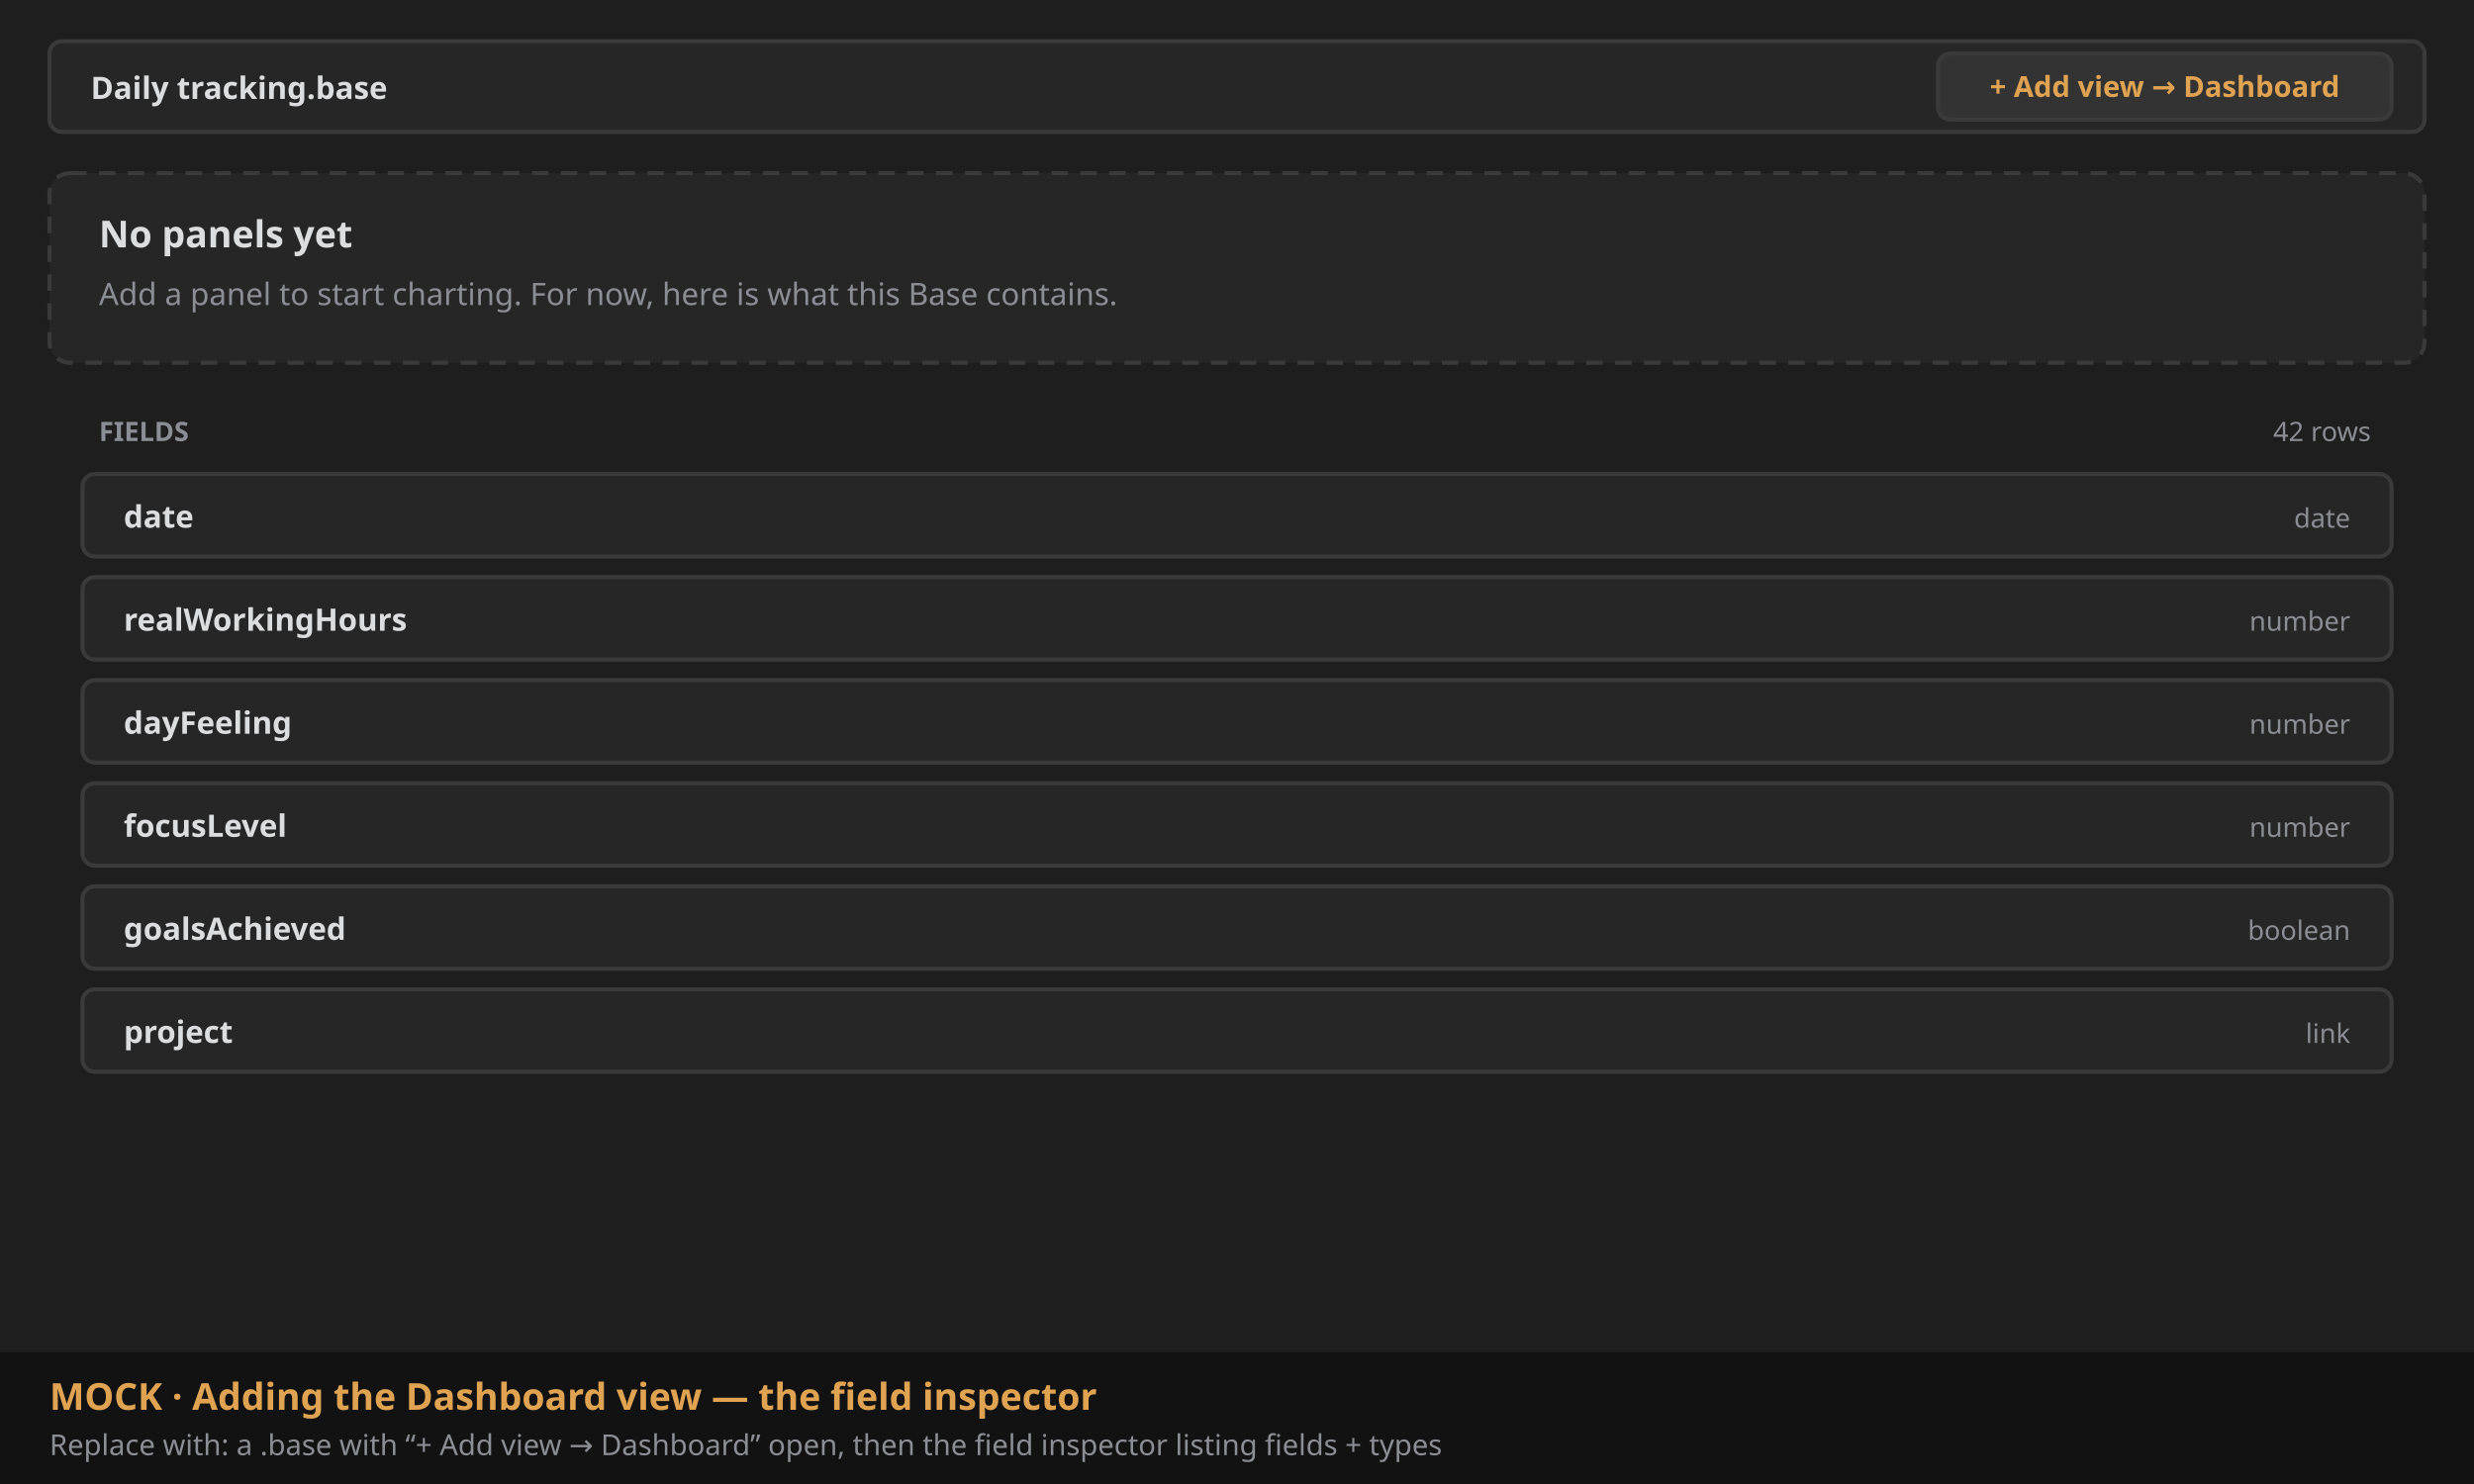
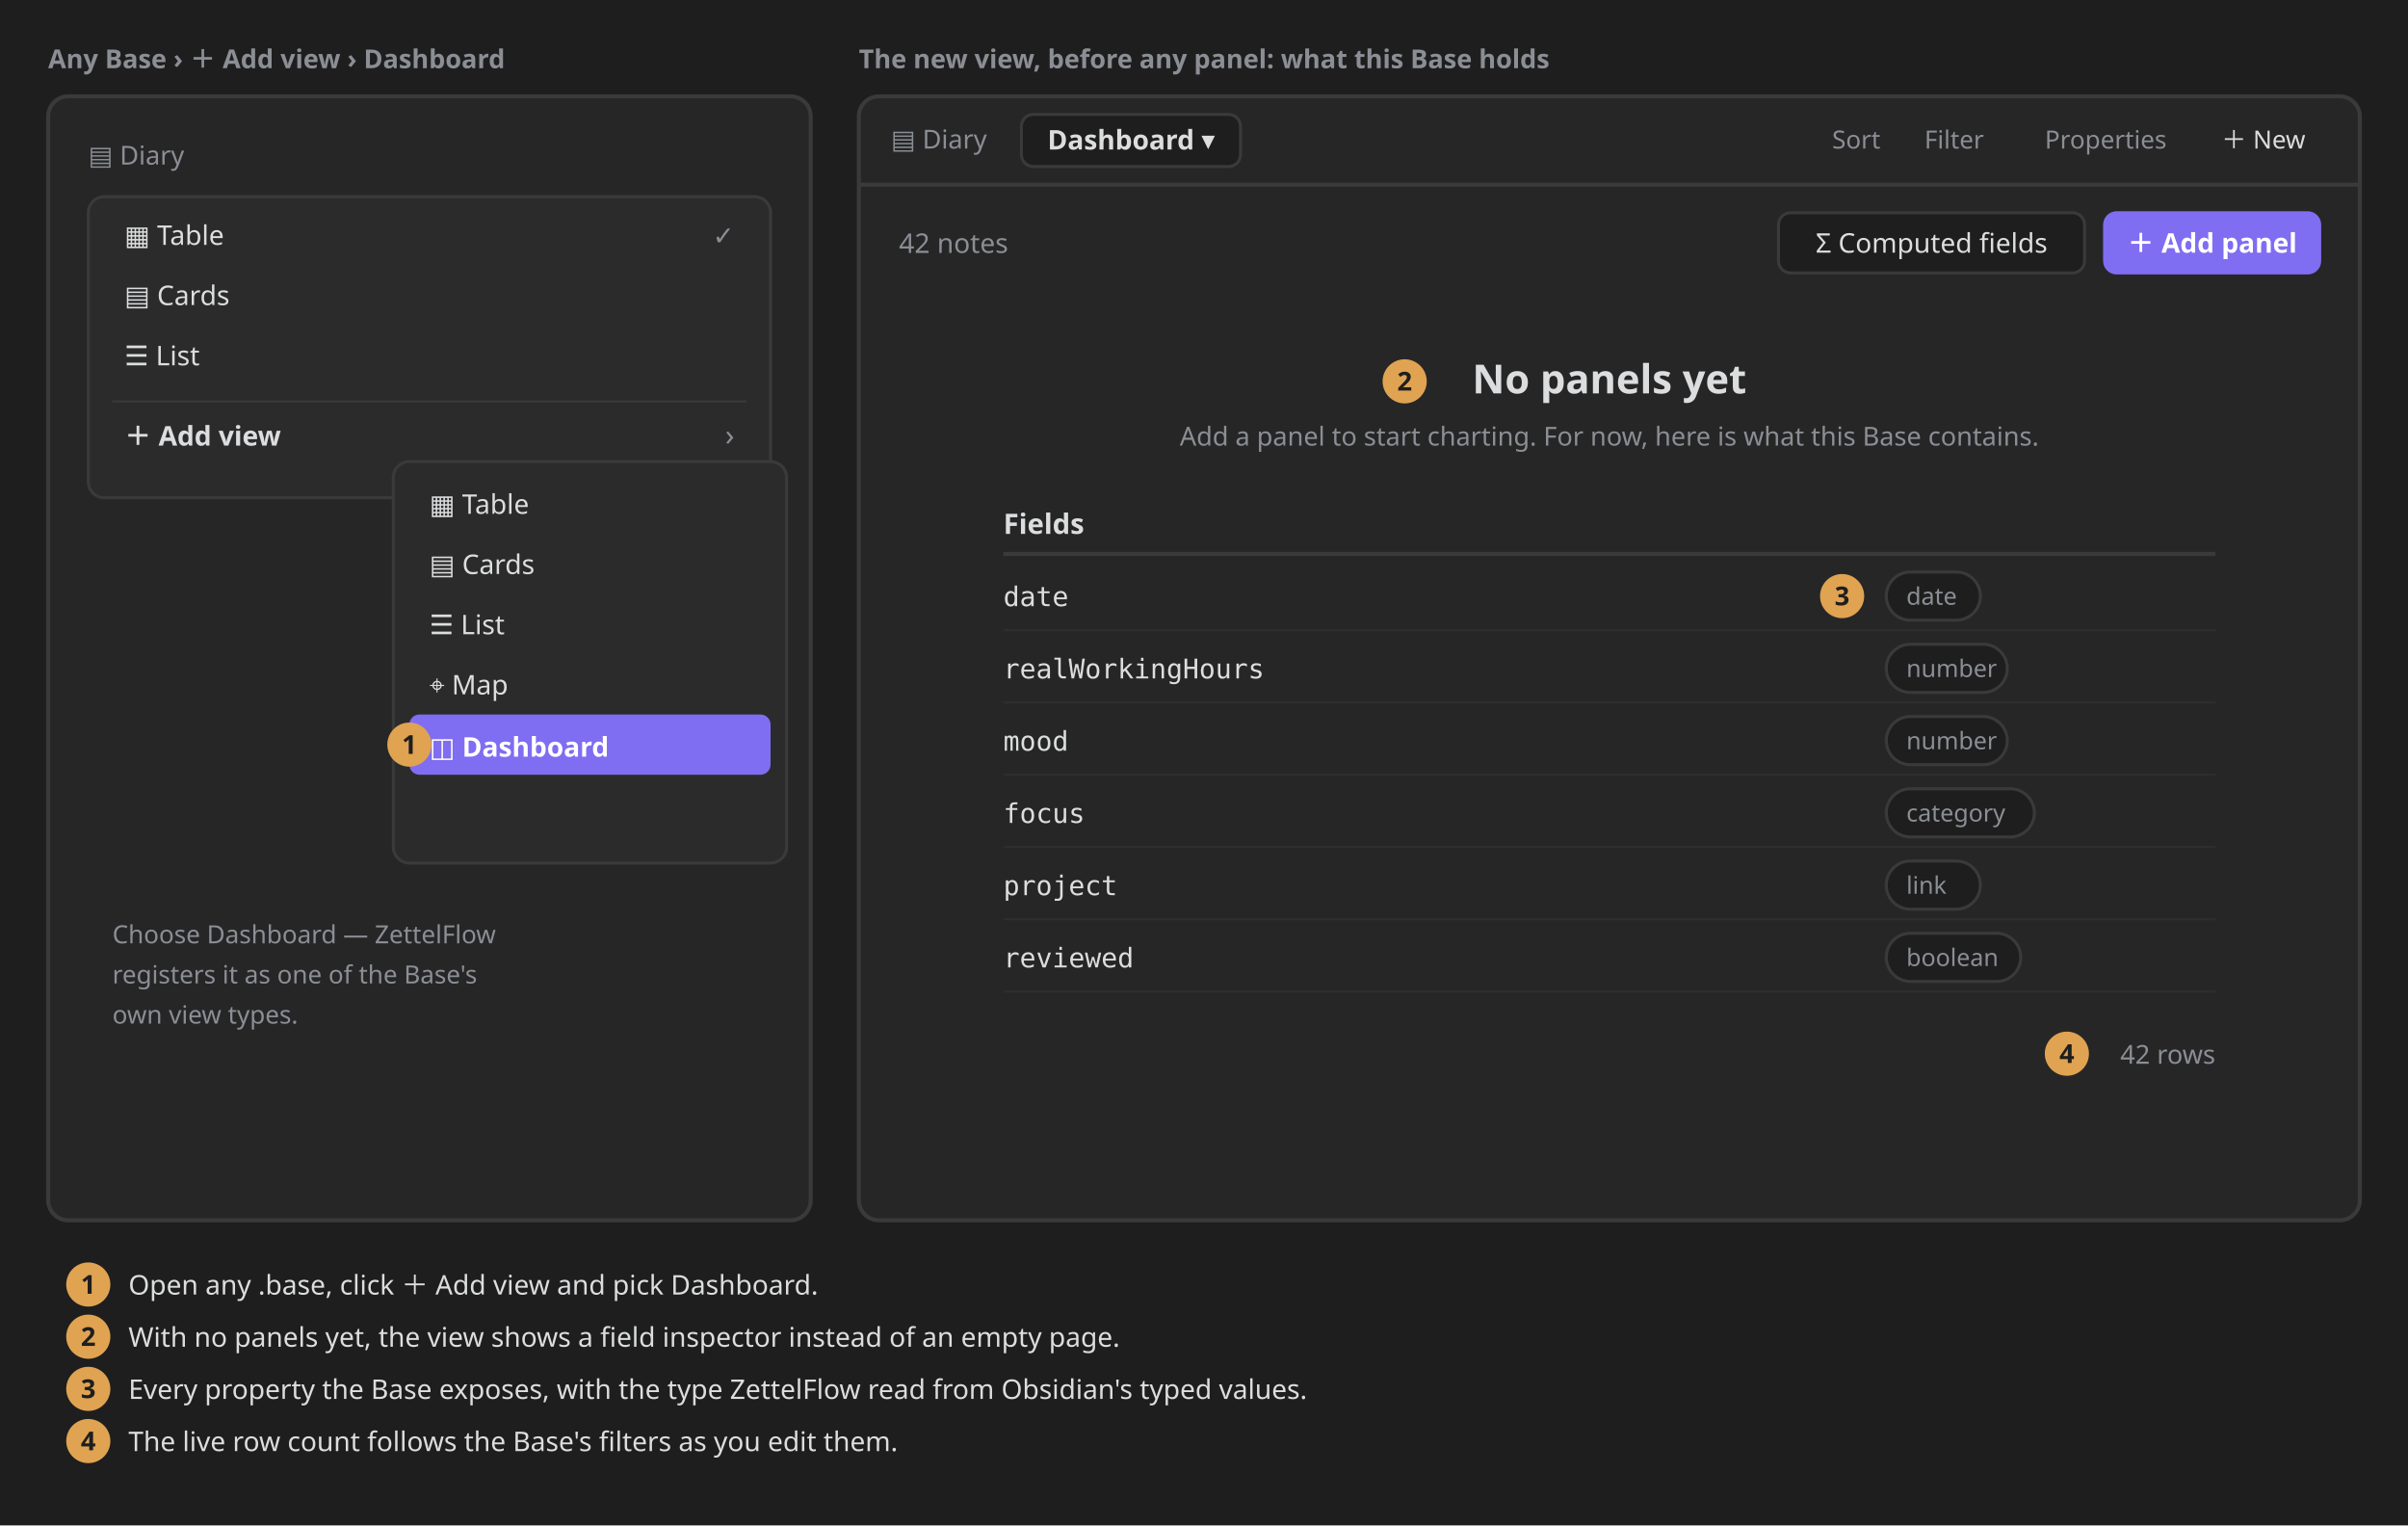
- <svg xmlns="http://www.w3.org/2000/svg" width="1200" height="720" viewBox="0 0 1200 720" role="img" aria-label="Adding the Dashboard view — the field inspector (mock)">
-   <rect width="1200" height="720" fill="#1e1e1e" />
-   <rect x="24" y="20" width="1152" height="44" rx="6" fill="#262626" stroke="#3a3a3a" stroke-width="2" />
-   <text x="44" y="48" fill="#dcddde" font-family="sans-serif" font-size="15" font-weight="600" text-anchor="start">Daily tracking.base</text>
-   <rect x="940" y="26" width="220" height="32" rx="6" fill="#333" stroke="#3a3a3a" stroke-width="2" />
-   <text x="1050" y="47" fill="#e0a351" font-family="sans-serif" font-size="14" font-weight="600" text-anchor="middle">+ Add view → Dashboard</text>
-   <rect x="24" y="84" width="1152" height="92" rx="10" fill="#262626" stroke="#3a3a3a" stroke-width="2" stroke-dasharray="8 6" />
-   <text x="48" y="120" fill="#dcddde" font-family="sans-serif" font-size="18" font-weight="600" text-anchor="start">No panels yet</text>
-   <text x="48" y="148" fill="#8b8e94" font-family="sans-serif" font-size="15" font-weight="400" text-anchor="start">Add a panel to start charting. For now, here is what this Base contains.</text>
-   <text x="48" y="214" fill="#8b8e94" font-family="sans-serif" font-size="13" font-weight="600" text-anchor="start">FIELDS</text>
-   <text x="1150" y="214" fill="#8b8e94" font-family="sans-serif" font-size="13" font-weight="400" text-anchor="end">42 rows</text>
-   <rect x="40" y="230" width="1120" height="40" rx="6" fill="#262626" stroke="#3a3a3a" stroke-width="2" />
-   <text x="60" y="256" fill="#dcddde" font-family="sans-serif" font-size="15" font-weight="600" text-anchor="start">date</text>
-   <text x="1140" y="256" fill="#8b8e94" font-family="sans-serif" font-size="13" font-weight="400" text-anchor="end">date</text>
-   <rect x="40" y="280" width="1120" height="40" rx="6" fill="#262626" stroke="#3a3a3a" stroke-width="2" />
-   <text x="60" y="306" fill="#dcddde" font-family="sans-serif" font-size="15" font-weight="600" text-anchor="start">realWorkingHours</text>
-   <text x="1140" y="306" fill="#8b8e94" font-family="sans-serif" font-size="13" font-weight="400" text-anchor="end">number</text>
-   <rect x="40" y="330" width="1120" height="40" rx="6" fill="#262626" stroke="#3a3a3a" stroke-width="2" />
-   <text x="60" y="356" fill="#dcddde" font-family="sans-serif" font-size="15" font-weight="600" text-anchor="start">dayFeeling</text>
-   <text x="1140" y="356" fill="#8b8e94" font-family="sans-serif" font-size="13" font-weight="400" text-anchor="end">number</text>
-   <rect x="40" y="380" width="1120" height="40" rx="6" fill="#262626" stroke="#3a3a3a" stroke-width="2" />
-   <text x="60" y="406" fill="#dcddde" font-family="sans-serif" font-size="15" font-weight="600" text-anchor="start">focusLevel</text>
-   <text x="1140" y="406" fill="#8b8e94" font-family="sans-serif" font-size="13" font-weight="400" text-anchor="end">number</text>
-   <rect x="40" y="430" width="1120" height="40" rx="6" fill="#262626" stroke="#3a3a3a" stroke-width="2" />
-   <text x="60" y="456" fill="#dcddde" font-family="sans-serif" font-size="15" font-weight="600" text-anchor="start">goalsAchieved</text>
-   <text x="1140" y="456" fill="#8b8e94" font-family="sans-serif" font-size="13" font-weight="400" text-anchor="end">boolean</text>
-   <rect x="40" y="480" width="1120" height="40" rx="6" fill="#262626" stroke="#3a3a3a" stroke-width="2" />
-   <text x="60" y="506" fill="#dcddde" font-family="sans-serif" font-size="15" font-weight="600" text-anchor="start">project</text>
-   <text x="1140" y="506" fill="#8b8e94" font-family="sans-serif" font-size="13" font-weight="400" text-anchor="end">link</text>
-   <rect x="0" y="656" width="1200" height="64" fill="#111" opacity="0.92" />
-   <text x="24" y="684" fill="#e0a351" font-family="sans-serif" font-size="18" font-weight="700" text-anchor="start">MOCK · Adding the Dashboard view — the field inspector</text>
-   <text x="24" y="706" fill="#8b8e94" font-family="sans-serif" font-size="14" font-weight="400" text-anchor="start">Replace with: a .base with “+ Add view → Dashboard” open, then the field inspector listing fields + types</text>
+ <svg xmlns="http://www.w3.org/2000/svg" width="1200" height="760" viewBox="0 0 1200 760" role="img" aria-label="Adding the Dashboard view to a Base, and the field inspector it shows before any panel">
+   <rect width="1200" height="760" fill="#1e1e1e" />
+   <text x="24" y="34" fill="#8b8e94" font-family="sans-serif" font-size="13" font-weight="600" text-anchor="start">Any Base › ＋ Add view › Dashboard</text>
+   <rect x="24" y="48" width="380" height="560" rx="10" fill="#262626" stroke="#3a3a3a" stroke-width="2" />
+   <text x="44" y="82" fill="#8b8e94" font-family="sans-serif" font-size="13" font-weight="400" text-anchor="start">▤ Diary</text>
+   <rect x="44" y="98" width="340" height="150" rx="8" fill="#2b2b2b" stroke="#3a3a3a" stroke-width="1.5" />
+   <text x="62" y="122" fill="#dcddde" font-family="sans-serif" font-size="13.5" font-weight="400" text-anchor="start">▦ Table</text>
+   <text x="366" y="122" fill="#8b8e94" font-family="sans-serif" font-size="13" font-weight="400" text-anchor="end">✓</text>
+   <text x="62" y="152" fill="#dcddde" font-family="sans-serif" font-size="13.5" font-weight="400" text-anchor="start">▤ Cards</text>
+   <text x="62" y="182" fill="#dcddde" font-family="sans-serif" font-size="13.5" font-weight="400" text-anchor="start">☰ List</text>
+   <line x1="56" y1="200" x2="372" y2="200" stroke="#3a3a3a" stroke-width="1" />
+   <text x="62" y="222" fill="#dcddde" font-family="sans-serif" font-size="13.5" font-weight="600" text-anchor="start">＋ Add view</text>
+   <text x="366" y="222" fill="#8b8e94" font-family="sans-serif" font-size="15" font-weight="400" text-anchor="end">›</text>
+   <rect x="196" y="230" width="196" height="200" rx="8" fill="#2b2b2b" stroke="#3a3a3a" stroke-width="1.5" />
+   <text x="214" y="256" fill="#dcddde" font-family="sans-serif" font-size="13.5" font-weight="400" text-anchor="start">▦ Table</text>
+   <text x="214" y="286" fill="#dcddde" font-family="sans-serif" font-size="13.5" font-weight="400" text-anchor="start">▤ Cards</text>
+   <text x="214" y="316" fill="#dcddde" font-family="sans-serif" font-size="13.5" font-weight="400" text-anchor="start">☰ List</text>
+   <text x="214" y="346" fill="#dcddde" font-family="sans-serif" font-size="13.5" font-weight="400" text-anchor="start">⌖ Map</text>
+   <rect x="204" y="356" width="180" height="30" rx="5" fill="#7f6df2" />
+   <text x="214" y="377" fill="#ffffff" font-family="sans-serif" font-size="13.5" font-weight="600" text-anchor="start">◫ Dashboard</text>
+   <text x="56" y="470" fill="#8b8e94" font-family="sans-serif" font-size="12.5" font-weight="400" text-anchor="start">Choose Dashboard — ZettelFlow</text>
+   <text x="56" y="490" fill="#8b8e94" font-family="sans-serif" font-size="12.5" font-weight="400" text-anchor="start">registers it as one of the Base's</text>
+   <text x="56" y="510" fill="#8b8e94" font-family="sans-serif" font-size="12.5" font-weight="400" text-anchor="start">own view types.</text>
+   <circle cx="204" cy="371" r="10" fill="#e0a351" stroke="#e0a351" stroke-width="2" />
+   <text x="204" y="375.6" fill="#1e1e1e" font-family="sans-serif" font-size="13" font-weight="700" text-anchor="middle">1</text>
+   <text x="428" y="34" fill="#8b8e94" font-family="sans-serif" font-size="13" font-weight="600" text-anchor="start">The new view, before any panel: what this Base holds</text>
+   <rect x="428" y="48" width="748" height="560" rx="10" fill="#262626" stroke="#3a3a3a" stroke-width="2" />
+   <text x="444" y="74" fill="#8b8e94" font-family="sans-serif" font-size="13" font-weight="400" text-anchor="start">▤ Diary</text>
+   <rect x="509" y="57" width="109.2" height="26" rx="6" fill="#1e1e1e" stroke="#3a3a3a" stroke-width="1.5" />
+   <text x="522" y="74.5" fill="#dcddde" font-family="sans-serif" font-size="13.5" font-weight="600" text-anchor="start">Dashboard ▾</text>
+   <text x="1107" y="74" fill="#dcddde" font-family="sans-serif" font-size="12.5" font-weight="400" text-anchor="start">＋ New</text>
+   <text x="1019" y="74" fill="#8b8e94" font-family="sans-serif" font-size="12.5" font-weight="400" text-anchor="start">Properties</text>
+   <text x="959" y="74" fill="#8b8e94" font-family="sans-serif" font-size="12.5" font-weight="400" text-anchor="start">Filter</text>
+   <text x="913" y="74" fill="#8b8e94" font-family="sans-serif" font-size="12.5" font-weight="400" text-anchor="start">Sort</text>
+   <line x1="428" y1="92" x2="1176" y2="92" stroke="#3a3a3a" stroke-width="2" />
+   <text x="448" y="126" fill="#8b8e94" font-family="sans-serif" font-size="13.5" font-weight="400" text-anchor="start">42 notes</text>
+   <rect x="1048.8" y="106" width="107.2" height="30" rx="6" fill="#7f6df2" stroke="#7f6df2" stroke-width="1.5" />
+   <text x="1102.4" y="125.9" fill="#ffffff" font-family="sans-serif" font-size="13.5" font-weight="600" text-anchor="middle">＋ Add panel</text>
+   <rect x="886.3" y="106" width="152.5" height="30" rx="6" fill="#1e1e1e" stroke="#3a3a3a" stroke-width="1.5" />
+   <text x="962.6" y="125.9" fill="#dcddde" font-family="sans-serif" font-size="13.5" font-weight="400" text-anchor="middle">Σ Computed fields</text>
+   <text x="802" y="196" fill="#dcddde" font-family="sans-serif" font-size="20" font-weight="650" text-anchor="middle">No panels yet</text>
+   <text x="802" y="222" fill="#8b8e94" font-family="sans-serif" font-size="13" font-weight="400" text-anchor="middle">Add a panel to start charting. For now, here is what this Base contains.</text>
+   <circle cx="700" cy="190" r="10" fill="#e0a351" stroke="#e0a351" stroke-width="2" />
+   <text x="700" y="194.6" fill="#1e1e1e" font-family="sans-serif" font-size="13" font-weight="700" text-anchor="middle">2</text>
+   <text x="500" y="266" fill="#dcddde" font-family="sans-serif" font-size="14" font-weight="600" text-anchor="start">Fields</text>
+   <line x1="500" y1="276" x2="1104" y2="276" stroke="#3a3a3a" stroke-width="2" />
+   <text x="500" y="302" fill="#dcddde" font-family="monospace" font-size="13.5" font-weight="400" text-anchor="start">date</text>
+   <rect x="940" y="285" width="46.9" height="24" rx="12.0" fill="#1e1e1e" stroke="#3a3a3a" stroke-width="1.5" />
+   <text x="950" y="301.3" fill="#8b8e94" font-family="sans-serif" font-size="12" font-weight="400" text-anchor="start">date</text>
+   <line x1="500" y1="314" x2="1104" y2="314" stroke="#2e2e2e" stroke-width="1" />
+   <text x="500" y="338" fill="#dcddde" font-family="monospace" font-size="13.5" font-weight="400" text-anchor="start">realWorkingHours</text>
+   <rect x="940" y="321" width="60.3" height="24" rx="12.0" fill="#1e1e1e" stroke="#3a3a3a" stroke-width="1.5" />
+   <text x="950" y="337.3" fill="#8b8e94" font-family="sans-serif" font-size="12" font-weight="400" text-anchor="start">number</text>
+   <line x1="500" y1="350" x2="1104" y2="350" stroke="#2e2e2e" stroke-width="1" />
+   <text x="500" y="374" fill="#dcddde" font-family="monospace" font-size="13.5" font-weight="400" text-anchor="start">mood</text>
+   <rect x="940" y="357" width="60.3" height="24" rx="12.0" fill="#1e1e1e" stroke="#3a3a3a" stroke-width="1.5" />
+   <text x="950" y="373.3" fill="#8b8e94" font-family="sans-serif" font-size="12" font-weight="400" text-anchor="start">number</text>
+   <line x1="500" y1="386" x2="1104" y2="386" stroke="#2e2e2e" stroke-width="1" />
+   <text x="500" y="410" fill="#dcddde" font-family="monospace" font-size="13.5" font-weight="400" text-anchor="start">focus</text>
+   <rect x="940" y="393" width="73.8" height="24" rx="12.0" fill="#1e1e1e" stroke="#3a3a3a" stroke-width="1.5" />
+   <text x="950" y="409.3" fill="#8b8e94" font-family="sans-serif" font-size="12" font-weight="400" text-anchor="start">category</text>
+   <line x1="500" y1="422" x2="1104" y2="422" stroke="#2e2e2e" stroke-width="1" />
+   <text x="500" y="446" fill="#dcddde" font-family="monospace" font-size="13.5" font-weight="400" text-anchor="start">project</text>
+   <rect x="940" y="429" width="46.9" height="24" rx="12.0" fill="#1e1e1e" stroke="#3a3a3a" stroke-width="1.5" />
+   <text x="950" y="445.3" fill="#8b8e94" font-family="sans-serif" font-size="12" font-weight="400" text-anchor="start">link</text>
+   <line x1="500" y1="458" x2="1104" y2="458" stroke="#2e2e2e" stroke-width="1" />
+   <text x="500" y="482" fill="#dcddde" font-family="monospace" font-size="13.5" font-weight="400" text-anchor="start">reviewed</text>
+   <rect x="940" y="465" width="67" height="24" rx="12.0" fill="#1e1e1e" stroke="#3a3a3a" stroke-width="1.5" />
+   <text x="950" y="481.3" fill="#8b8e94" font-family="sans-serif" font-size="12" font-weight="400" text-anchor="start">boolean</text>
+   <line x1="500" y1="494" x2="1104" y2="494" stroke="#2e2e2e" stroke-width="1" />
+   <circle cx="918" cy="297" r="10" fill="#e0a351" stroke="#e0a351" stroke-width="2" />
+   <text x="918" y="301.6" fill="#1e1e1e" font-family="sans-serif" font-size="13" font-weight="700" text-anchor="middle">3</text>
+   <text x="1104" y="530" fill="#8b8e94" font-family="sans-serif" font-size="13" font-weight="400" text-anchor="end">42 rows</text>
+   <circle cx="1030" cy="525" r="10" fill="#e0a351" stroke="#e0a351" stroke-width="2" />
+   <text x="1030" y="529.6" fill="#1e1e1e" font-family="sans-serif" font-size="13" font-weight="700" text-anchor="middle">4</text>
+   <circle cx="44" cy="640" r="10" fill="#e0a351" stroke="#e0a351" stroke-width="2" />
+   <text x="44" y="644.6" fill="#1e1e1e" font-family="sans-serif" font-size="13" font-weight="700" text-anchor="middle">1</text>
+   <text x="64" y="645" fill="#dcddde" font-family="sans-serif" font-size="13.5" font-weight="400" text-anchor="start">Open any .base, click ＋ Add view and pick Dashboard.</text>
+   <circle cx="44" cy="666" r="10" fill="#e0a351" stroke="#e0a351" stroke-width="2" />
+   <text x="44" y="670.6" fill="#1e1e1e" font-family="sans-serif" font-size="13" font-weight="700" text-anchor="middle">2</text>
+   <text x="64" y="671" fill="#dcddde" font-family="sans-serif" font-size="13.5" font-weight="400" text-anchor="start">With no panels yet, the view shows a field inspector instead of an empty page.</text>
+   <circle cx="44" cy="692" r="10" fill="#e0a351" stroke="#e0a351" stroke-width="2" />
+   <text x="44" y="696.6" fill="#1e1e1e" font-family="sans-serif" font-size="13" font-weight="700" text-anchor="middle">3</text>
+   <text x="64" y="697" fill="#dcddde" font-family="sans-serif" font-size="13.5" font-weight="400" text-anchor="start">Every property the Base exposes, with the type ZettelFlow read from Obsidian's typed values.</text>
+   <circle cx="44" cy="718" r="10" fill="#e0a351" stroke="#e0a351" stroke-width="2" />
+   <text x="44" y="722.6" fill="#1e1e1e" font-family="sans-serif" font-size="13" font-weight="700" text-anchor="middle">4</text>
+   <text x="64" y="723" fill="#dcddde" font-family="sans-serif" font-size="13.5" font-weight="400" text-anchor="start">The live row count follows the Base's filters as you edit them.</text>
</svg>
